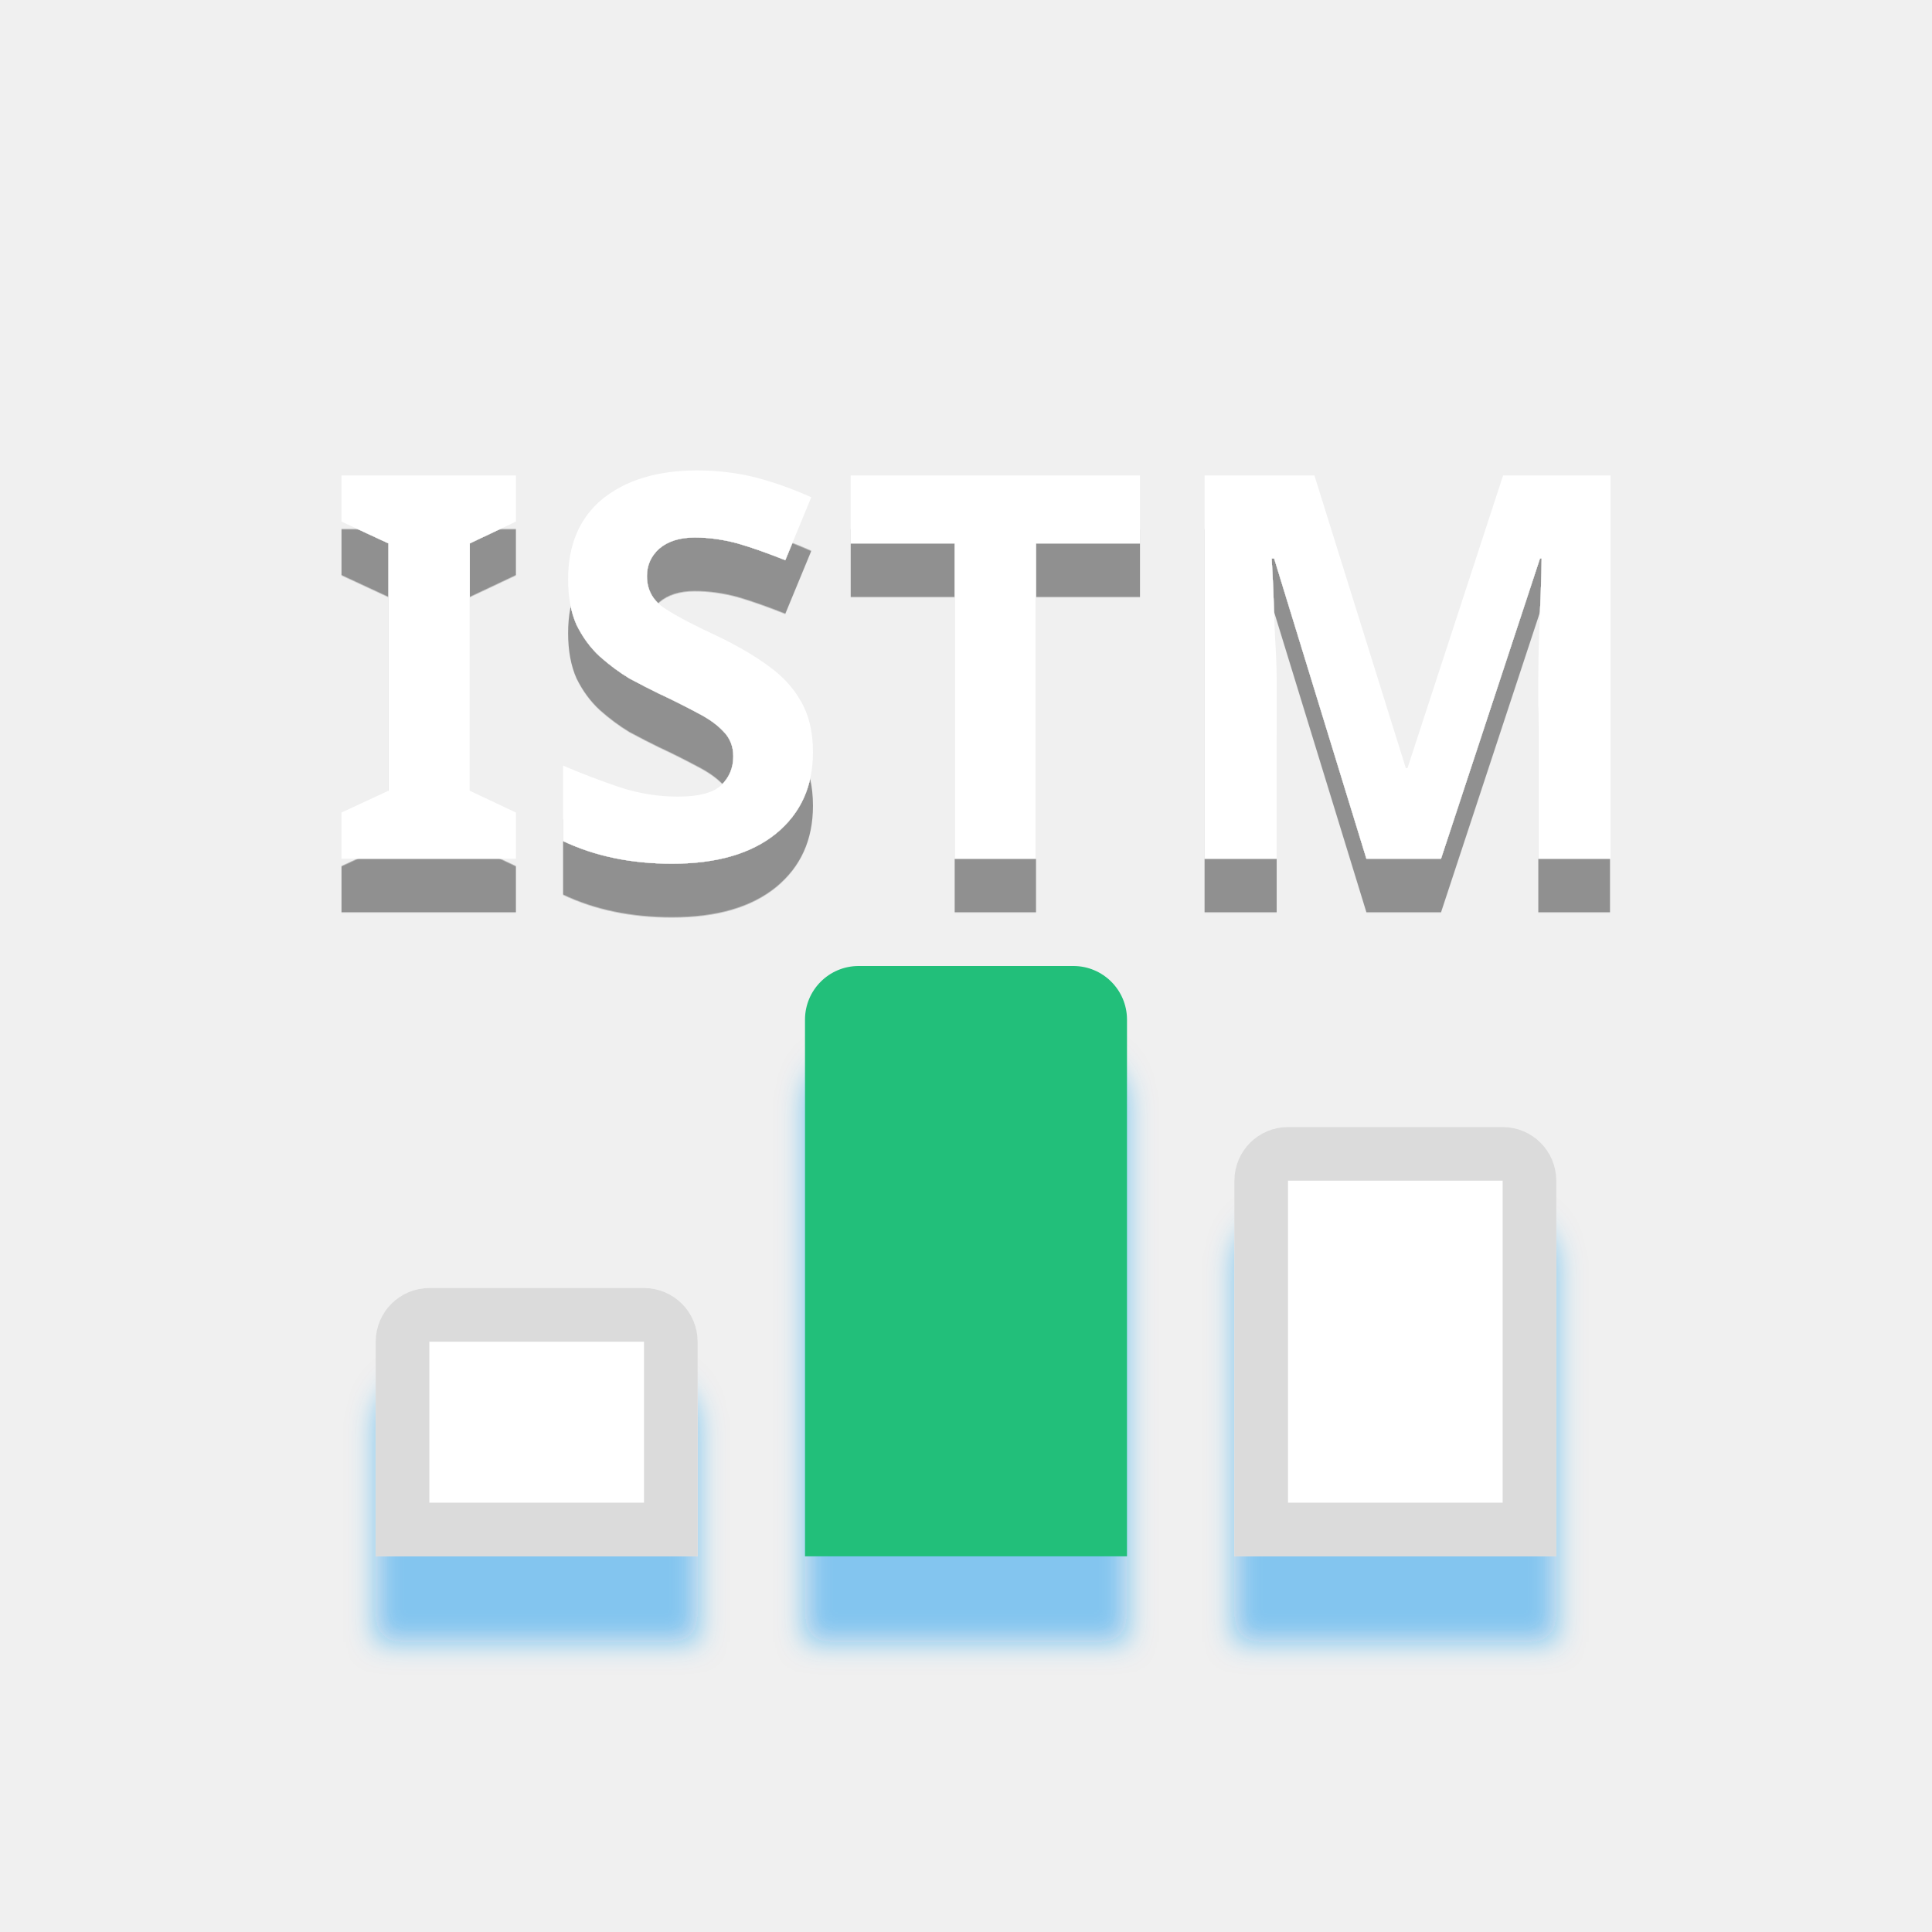
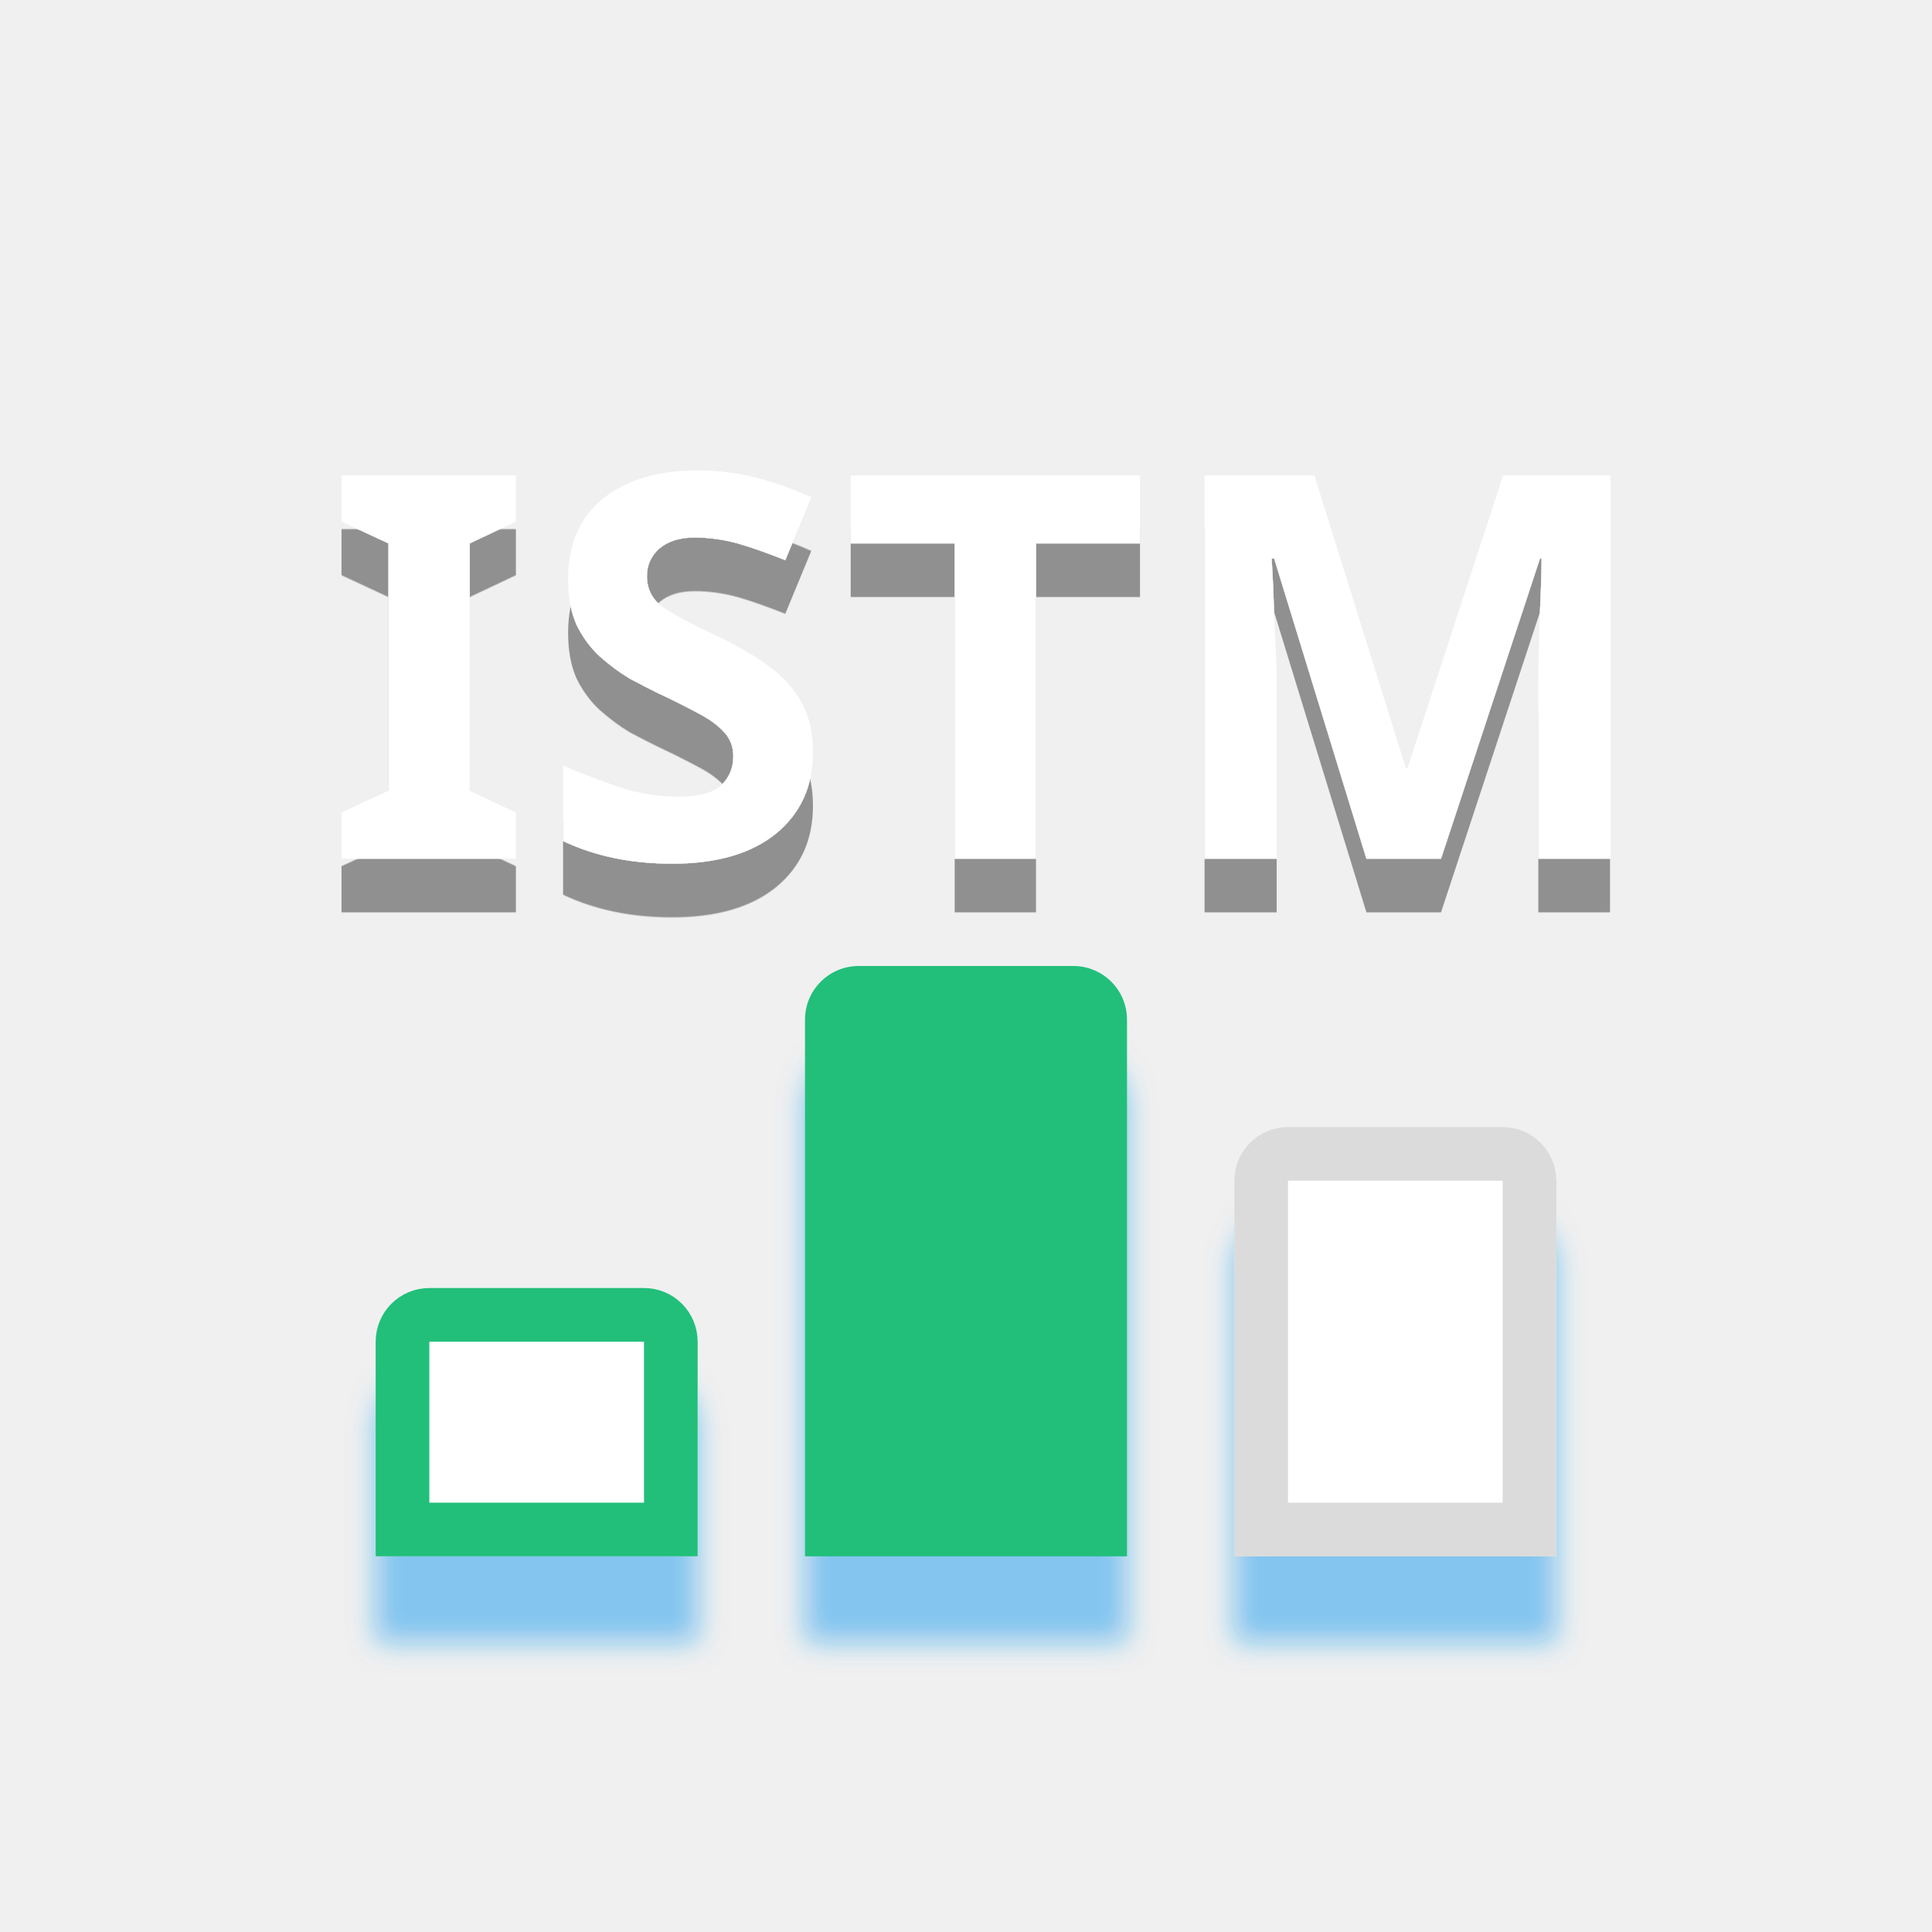
<svg xmlns="http://www.w3.org/2000/svg" id="Btn_ISTM" width="36" height="36" viewBox="0 0 36 36">
  <defs>
    <style>
-       .cls-1, .cls-2, .cls-4 {
+       .cls-1, .cls-2, .cls-4, .cls-5 {
        fill: #fff;
      }

      .cls-1 {
        opacity: 0;
      }

      .cls-2 {
-         stroke: rgba(185,185,185,0.5);
+         stroke: #20bf7a;
      }

      .cls-3 {
        fill: #20bf7a;
      }

      .cls-4 {
+         stroke: rgba(185,185,185,0.5);
+       }
+ 
+       .cls-5 {
        font-size: 10px;
        font-family: HyundaiSansHeadOffice-Bold, Hyundai Sans Head Office;
        font-weight: 700;
        letter-spacing: 0.01em;
      }

-       .cls-5 {
+       .cls-6 {
        stroke: none;
      }

-       .cls-6 {
+       .cls-7 {
        fill: none;
      }

-       .cls-7 {
+       .cls-8 {
        filter: url(#ISTM);
      }

-       .cls-8 {
+       .cls-9 {
        filter: url(#사각형_150622);
      }

-       .cls-9 {
+       .cls-10 {
        filter: url(#사각형_150621);
      }

-       .cls-10 {
+       .cls-11 {
        filter: url(#사각형_150620);
      }
    </style>
    <filter id="사각형_150620" x="6.25" y="24" width="7.5" height="7.35" filterUnits="userSpaceOnUse">
      <feOffset dy="1.6" input="SourceAlpha" />
      <feGaussianBlur stdDeviation="0.25" result="blur" />
      <feFlood flood-color="#0f9af0" flood-opacity="0.502" />
      <feComposite operator="in" in2="blur" />
      <feComposite in="SourceGraphic" />
    </filter>
    <filter id="사각형_150621" x="14.25" y="18" width="7.5" height="13.35" filterUnits="userSpaceOnUse">
      <feOffset dy="1.6" input="SourceAlpha" />
      <feGaussianBlur stdDeviation="0.25" result="blur-2" />
      <feFlood flood-color="#0f9af0" flood-opacity="0.502" />
      <feComposite operator="in" in2="blur-2" />
      <feComposite in="SourceGraphic" />
    </filter>
    <filter id="사각형_150622" x="22.25" y="21" width="7.5" height="10.35" filterUnits="userSpaceOnUse">
      <feOffset dy="1.6" input="SourceAlpha" />
      <feGaussianBlur stdDeviation="0.25" result="blur-3" />
      <feFlood flood-color="#0f9af0" flood-opacity="0.502" />
      <feComposite operator="in" in2="blur-3" />
      <feComposite in="SourceGraphic" />
    </filter>
    <filter id="ISTM" x="6" y="7" width="24" height="13" filterUnits="userSpaceOnUse">
      <feOffset dy="1" input="SourceAlpha" />
      <feGaussianBlur result="blur-4" />
      <feFlood flood-opacity="0.4" />
      <feComposite operator="in" in2="blur-4" />
      <feComposite in="SourceGraphic" />
    </filter>
  </defs>
  <rect id="Area_Btn" class="cls-1" width="36" height="36" />
  <g id="Icon_ISTM" transform="translate(8128 14370)">
-     <g class="cls-10" transform="matrix(1, 0, 0, 1, -8128, -14370)">
+     <g class="cls-11" transform="matrix(1, 0, 0, 1, -8128, -14370)">
      <g id="사각형_150620-2" data-name="사각형 150620" class="cls-2" transform="translate(7 24)">
-         <path class="cls-5" d="M1,0H5A1,1,0,0,1,6,1V5A0,0,0,0,1,6,5H0A0,0,0,0,1,0,5V1A1,1,0,0,1,1,0Z" />
-         <path class="cls-6" d="M1,.5H5a.5.5,0,0,1,.5.5V4.5a0,0,0,0,1,0,0H.5a0,0,0,0,1,0,0V1A.5.5,0,0,1,1,.5Z" />
+         <path class="cls-6" d="M1,0H5A1,1,0,0,1,6,1V5A0,0,0,0,1,6,5H0A0,0,0,0,1,0,5V1A1,1,0,0,1,1,0Z" />
+         <path class="cls-7" d="M1,.5H5a.5.5,0,0,1,.5.5V4.5a0,0,0,0,1,0,0H.5a0,0,0,0,1,0,0V1A.5.5,0,0,1,1,.5Z" />
      </g>
    </g>
-     <g class="cls-9" transform="matrix(1, 0, 0, 1, -8128, -14370)">
+     <g class="cls-10" transform="matrix(1, 0, 0, 1, -8128, -14370)">
      <path id="사각형_150621-2" data-name="사각형 150621" class="cls-3" d="M1,0H5A1,1,0,0,1,6,1V11a0,0,0,0,1,0,0H0a0,0,0,0,1,0,0V1A1,1,0,0,1,1,0Z" transform="translate(15 18)" />
    </g>
-     <g class="cls-8" transform="matrix(1, 0, 0, 1, -8128, -14370)">
-       <g id="사각형_150622-2" data-name="사각형 150622" class="cls-2" transform="translate(23 21)">
-         <path class="cls-5" d="M1,0H5A1,1,0,0,1,6,1V8A0,0,0,0,1,6,8H0A0,0,0,0,1,0,8V1A1,1,0,0,1,1,0Z" />
-         <path class="cls-6" d="M1,.5H5a.5.5,0,0,1,.5.5V7.5a0,0,0,0,1,0,0H.5a0,0,0,0,1,0,0V1A.5.5,0,0,1,1,.5Z" />
+     <g class="cls-9" transform="matrix(1, 0, 0, 1, -8128, -14370)">
+       <g id="사각형_150622-2" data-name="사각형 150622" class="cls-4" transform="translate(23 21)">
+         <path class="cls-6" d="M1,0H5A1,1,0,0,1,6,1V8A0,0,0,0,1,6,8H0A0,0,0,0,1,0,8V1A1,1,0,0,1,1,0Z" />
+         <path class="cls-7" d="M1,.5H5a.5.5,0,0,1,.5.5V7.5a0,0,0,0,1,0,0H.5a0,0,0,0,1,0,0V1A.5.5,0,0,1,1,.5Z" />
      </g>
    </g>
-     <g class="cls-7" transform="matrix(1, 0, 0, 1, -8128, -14370)">
-       <text id="ISTM-2" data-name="ISTM" class="cls-4" transform="translate(6 7)">
+     <g class="cls-8" transform="matrix(1, 0, 0, 1, -8128, -14370)">
+       <text id="ISTM-2" data-name="ISTM" class="cls-5" transform="translate(6 7)">
        <tspan x="0.05" y="9">ISTM</tspan>
      </text>
    </g>
  </g>
</svg>
